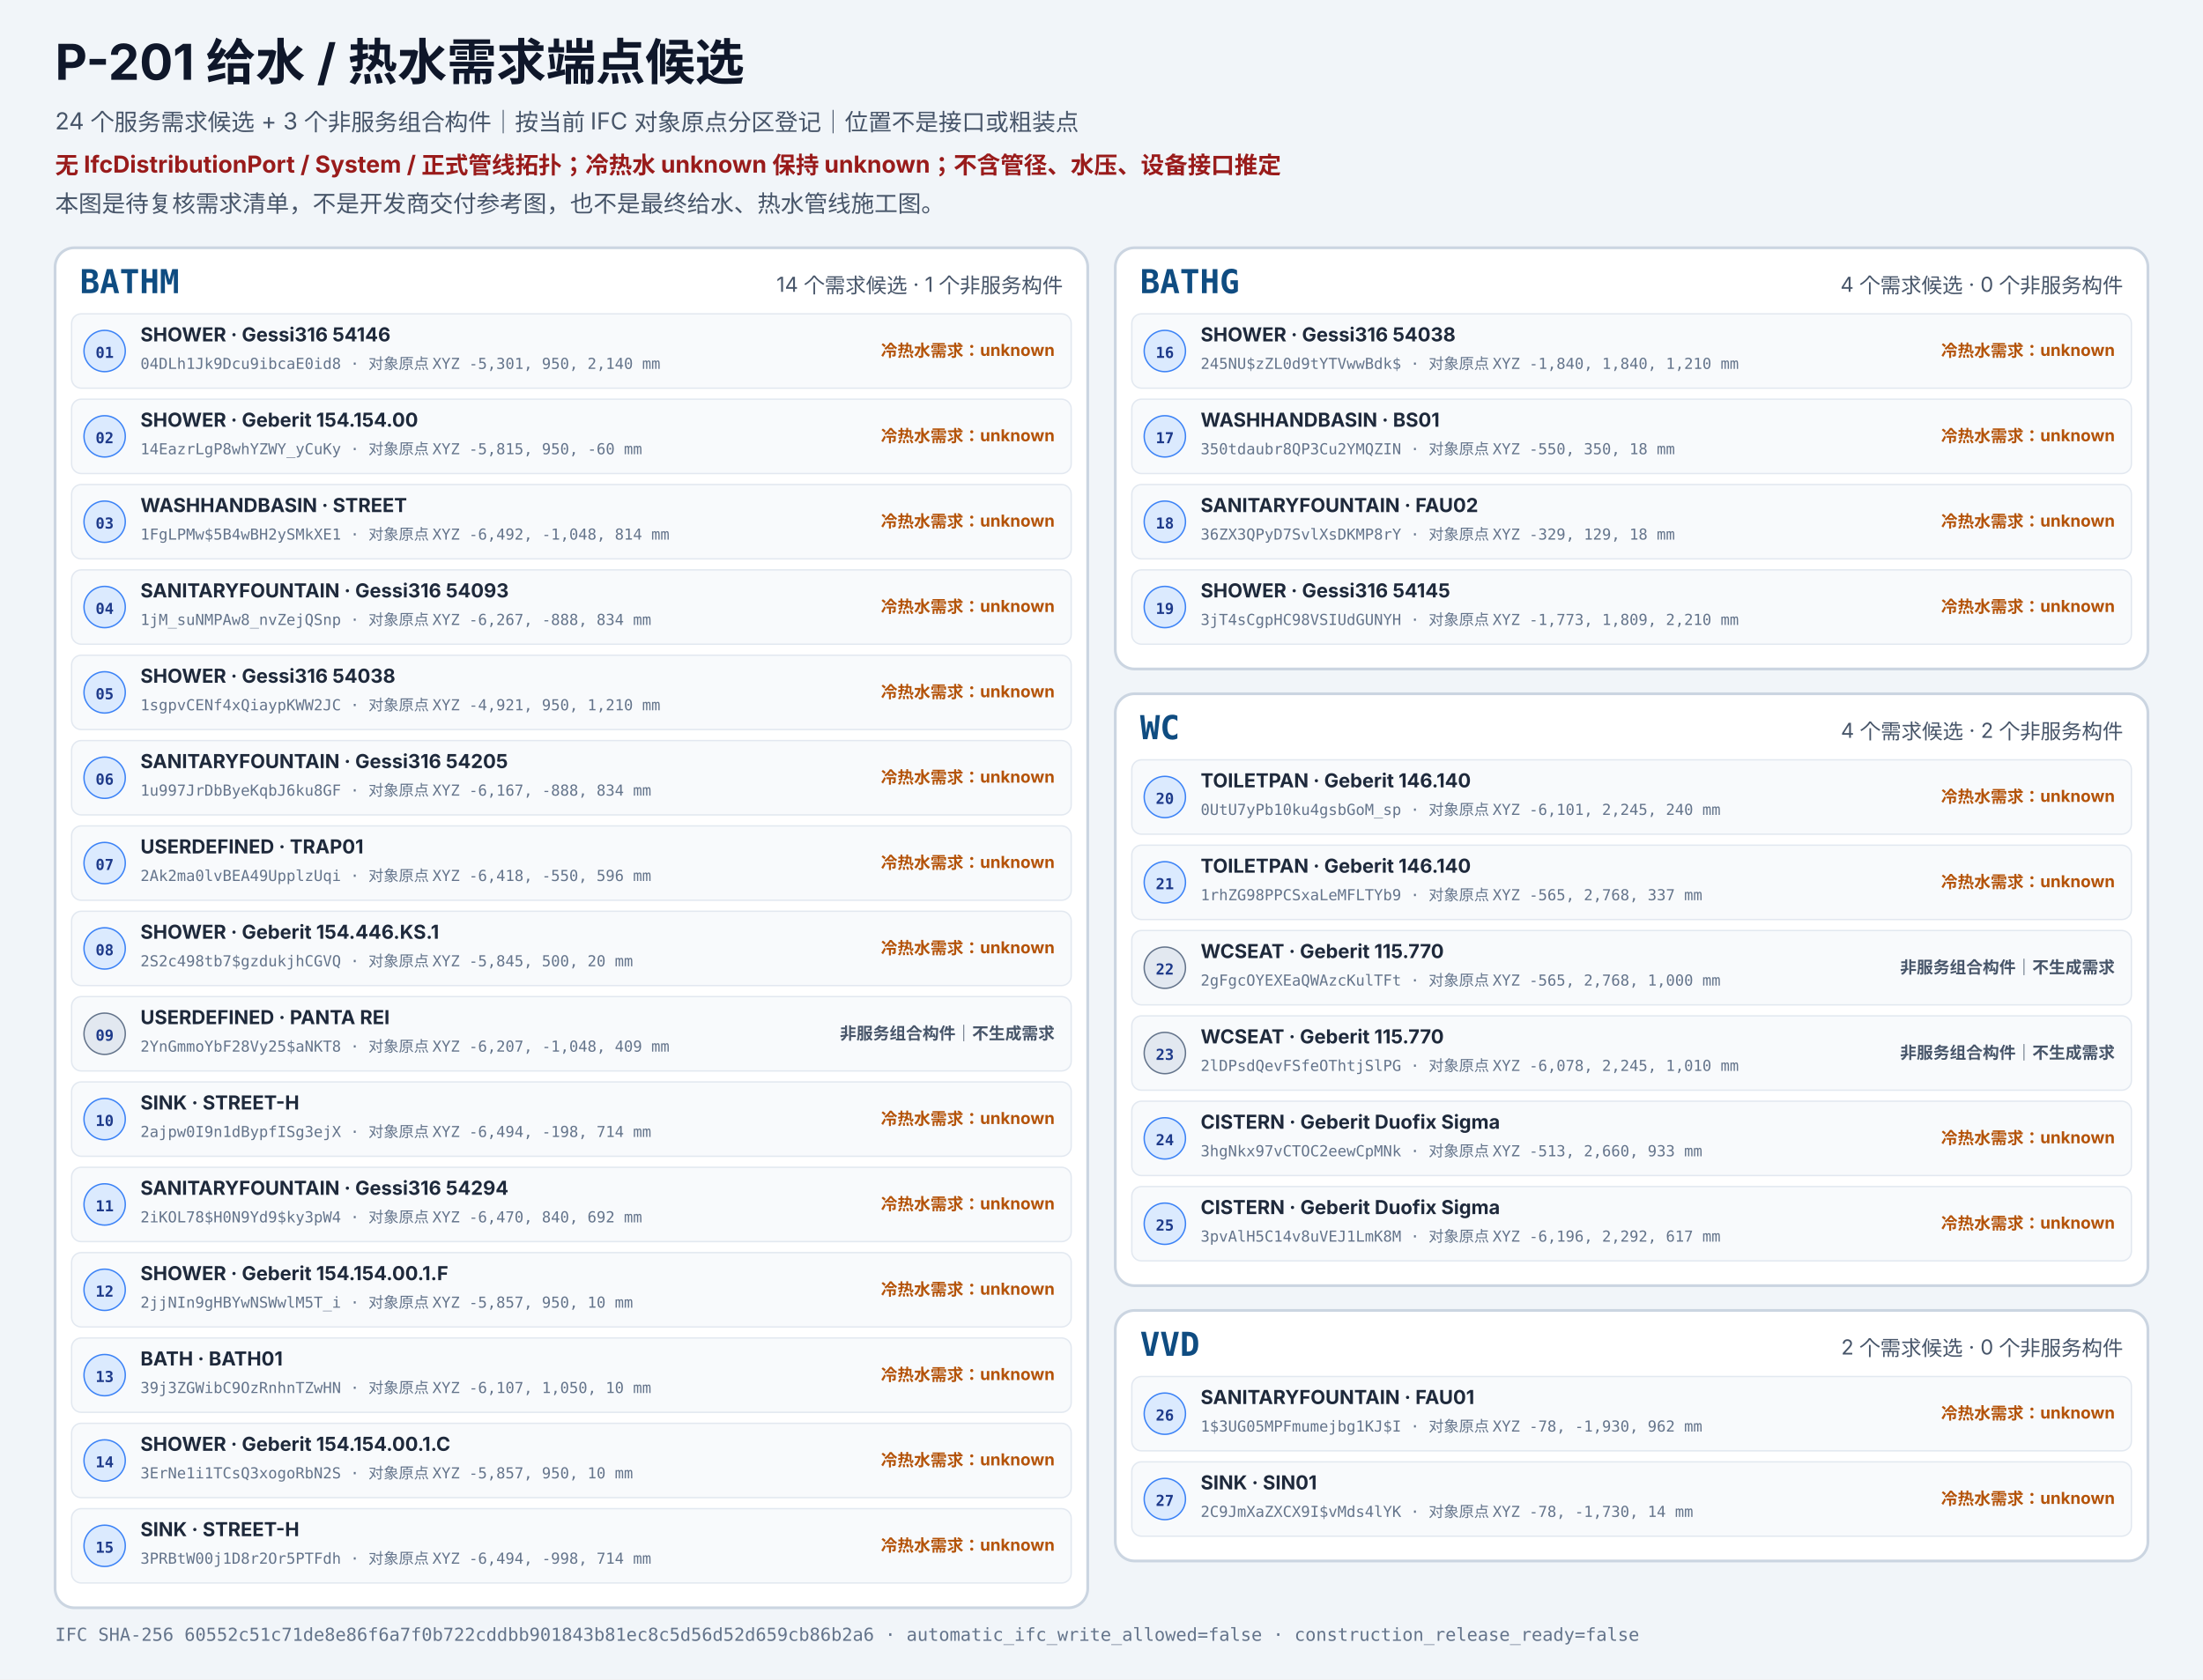
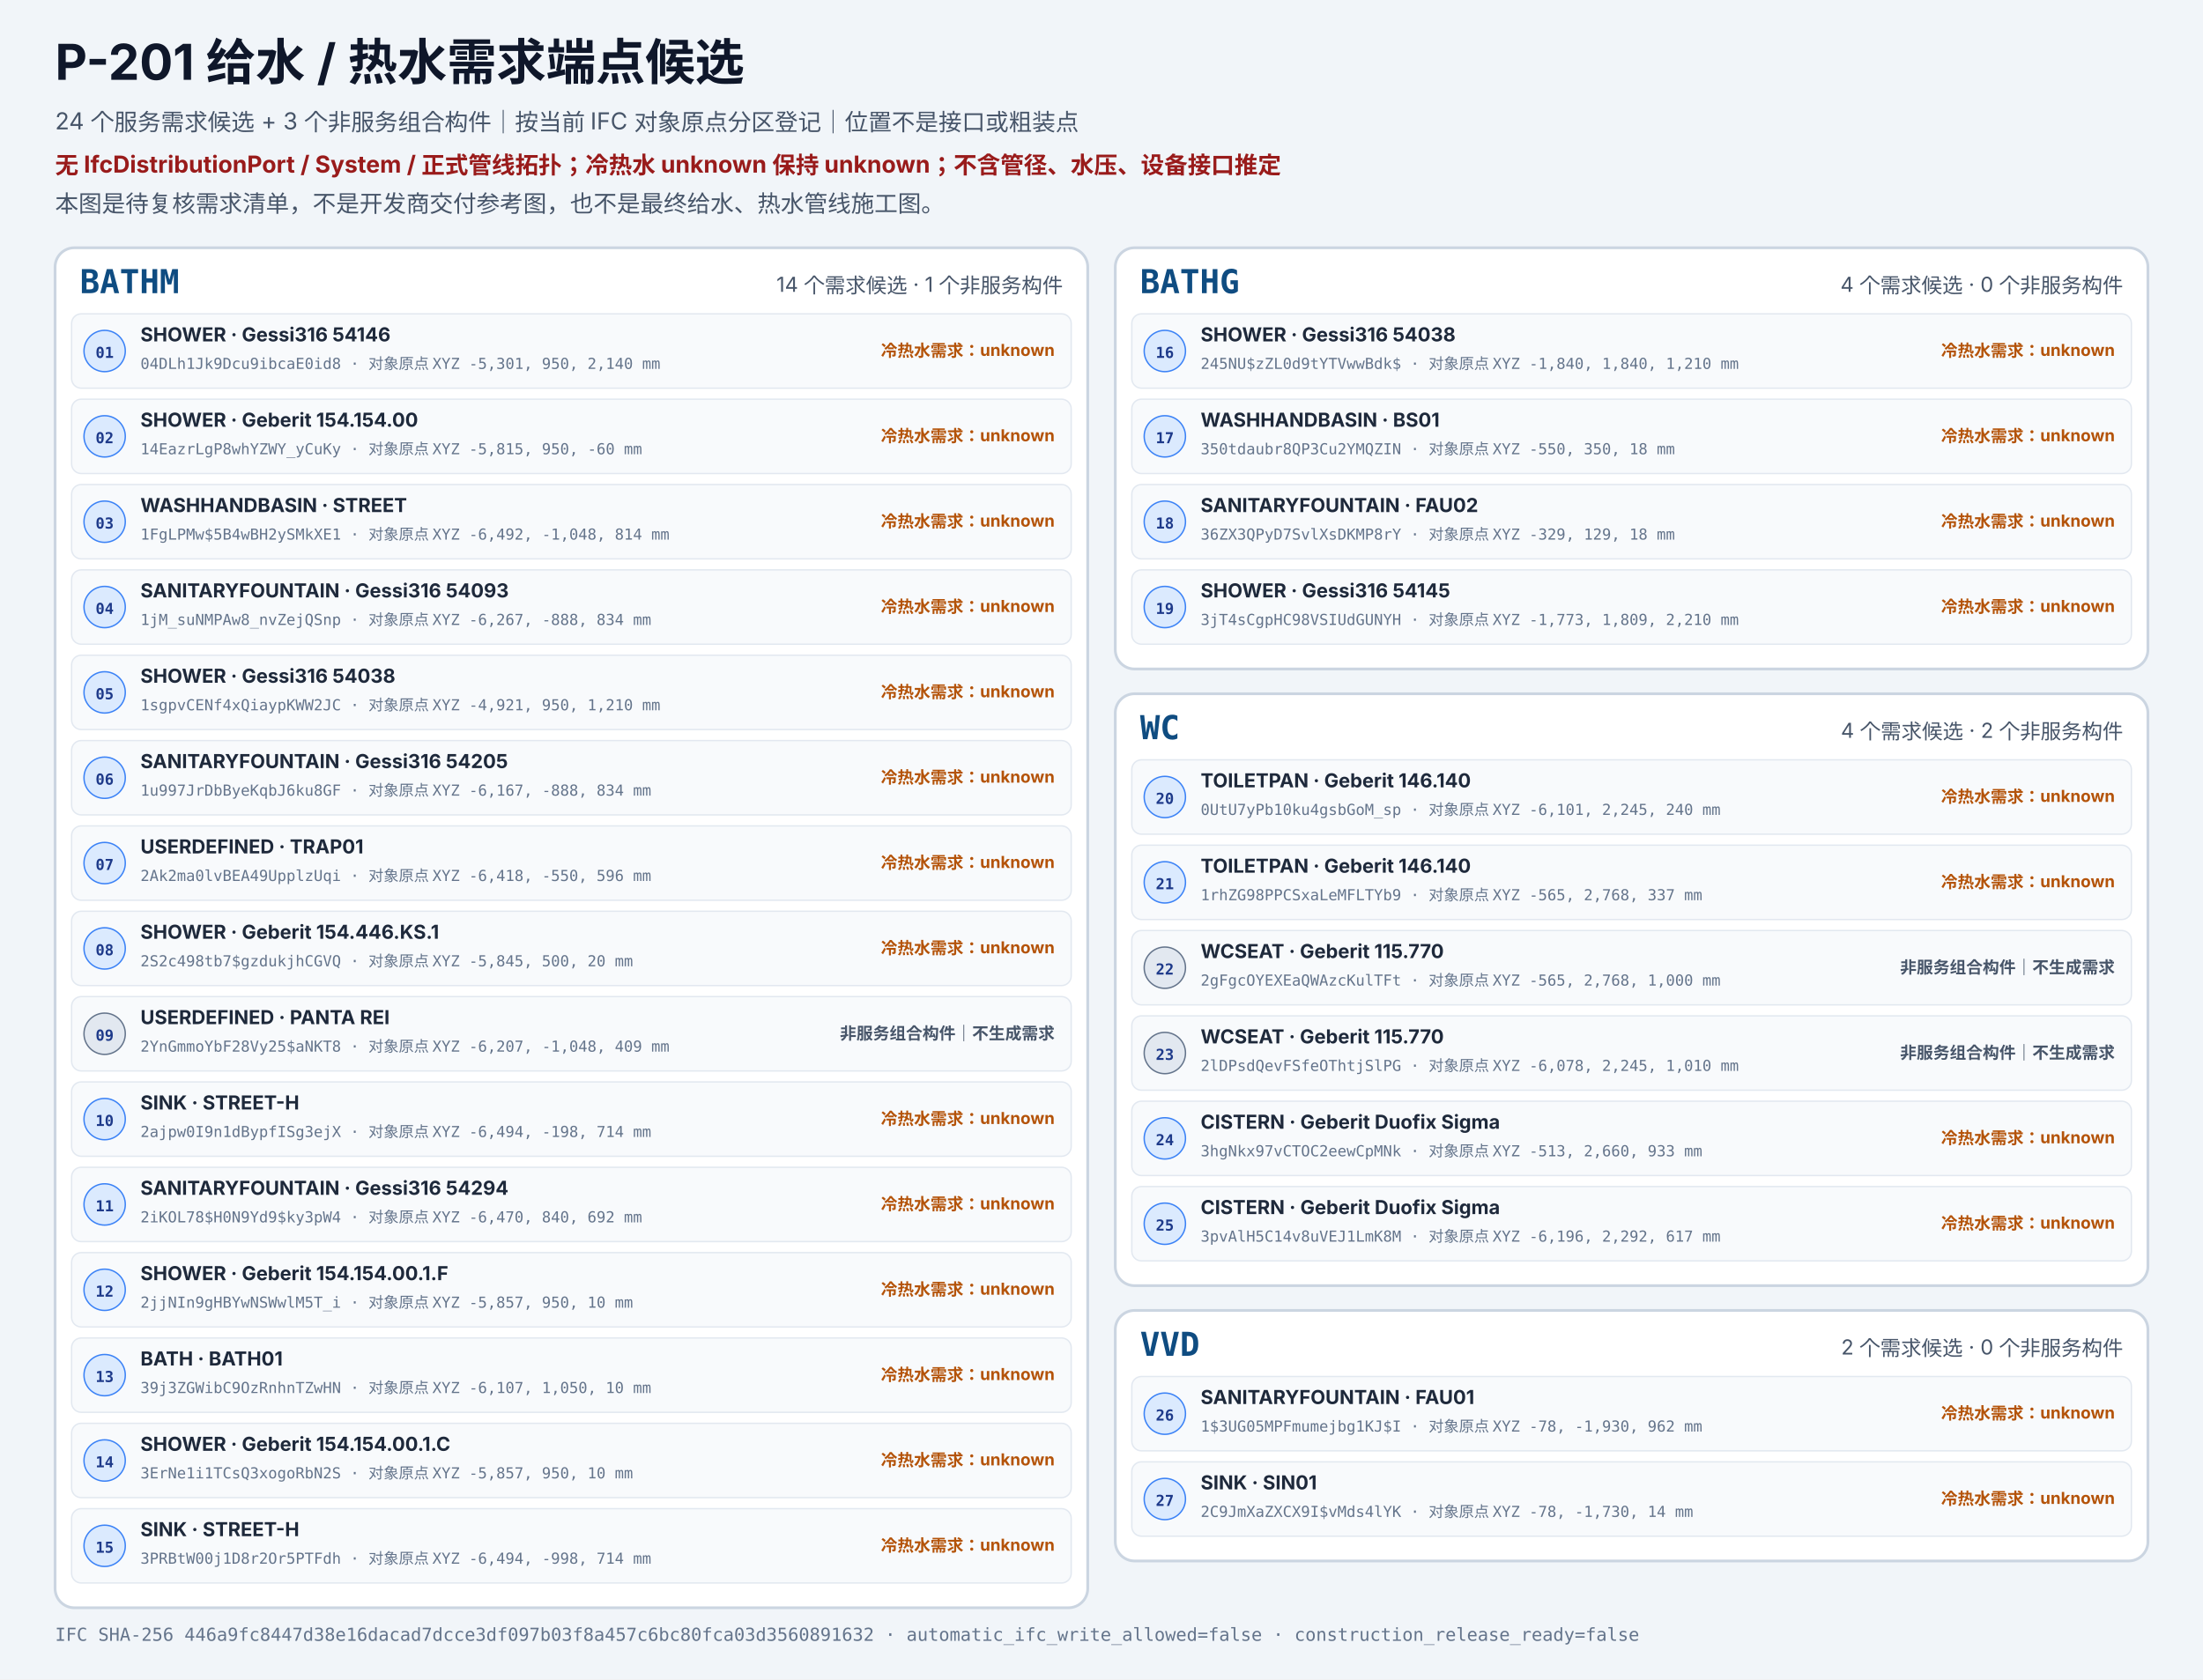
<svg xmlns="http://www.w3.org/2000/svg" width="1600" height="1220" viewBox="0 0 1600 1220">
  <style>
.bg{fill:#f1f5f9}.panel{fill:#fff;stroke:#cbd5e1;stroke-width:2}.endpoint{fill:#f8fafc;stroke:#e2e8f0}
.title{font:700 36px -apple-system,BlinkMacSystemFont,"PingFang SC",sans-serif;fill:#0f172a}
.meta{font:17px -apple-system,BlinkMacSystemFont,"PingFang SC",sans-serif;fill:#475569}
.warning{font:700 17px -apple-system,BlinkMacSystemFont,"PingFang SC",sans-serif;fill:#991b1b}
.room{font:700 24px ui-monospace,SFMono-Regular,monospace;fill:#0f4c81}.room-count{font:15px -apple-system,"PingFang SC",sans-serif;fill:#475569}
.service-badge{fill:#dbeafe;stroke:#3b82f6}.component-badge{fill:#e2e8f0;stroke:#64748b}
.badge-text{font:700 11px ui-monospace,monospace;fill:#1e3a8a;text-anchor:middle}
.endpoint-title{font:700 14px -apple-system,"PingFang SC",sans-serif;fill:#1e293b}
.endpoint-meta{font:11px ui-monospace,SFMono-Regular,monospace;fill:#64748b}
.unknown{font:700 12px -apple-system,"PingFang SC",sans-serif;fill:#b45309}.component{font:700 12px -apple-system,"PingFang SC",sans-serif;fill:#475569}
.footer{font:13px ui-monospace,SFMono-Regular,monospace;fill:#64748b}
</style>
  <rect class="bg" width="1600" height="1220" />
  <text class="title" x="40" y="58">P-201 给水 / 热水需求端点候选</text>
  <text class="meta" x="40" y="94">24 个服务需求候选 + 3 个非服务组合构件｜按当前 IFC 对象原点分区登记｜位置不是接口或粗装点</text>
  <text class="warning" x="40" y="126">无 IfcDistributionPort / System / 正式管线拓扑；冷热水 unknown 保持 unknown；不含管径、水压、设备接口推定</text>
  <text class="meta" x="40" y="154">本图是待复核需求清单，不是开发商交付参考图，也不是最终给水、热水管线施工图。</text>
  <rect class="panel" x="40" y="180" width="750" height="988" rx="14" />
  <text class="room" x="58" y="213">BATHM</text>
  <text class="room-count" x="772" y="212" text-anchor="end">14 个需求候选 · 1 个非服务构件</text>
  <g data-global-id="04DLh1Jk9Dcu9ibcaE0id8" data-service-demand="true">
    <rect class="endpoint" x="52" y="228" width="726" height="54" rx="7" />
    <circle class="service-badge" cx="76" cy="255" r="15" />
    <text class="badge-text" x="76" y="260">01</text>
    <text class="endpoint-title" x="102" y="248">SHOWER · Gessi316 54146</text>
    <text class="endpoint-meta" x="102" y="268">04DLh1Jk9Dcu9ibcaE0id8 · 对象原点 XYZ -5,301, 950, 2,140 mm</text>
    <text class="unknown" x="766" y="259" text-anchor="end">冷热水需求：unknown</text>
  </g>
  <g data-global-id="14EazrLgP8whYZWY_yCuKy" data-service-demand="true">
    <rect class="endpoint" x="52" y="290" width="726" height="54" rx="7" />
    <circle class="service-badge" cx="76" cy="317" r="15" />
    <text class="badge-text" x="76" y="322">02</text>
    <text class="endpoint-title" x="102" y="310">SHOWER · Geberit 154.154.00</text>
    <text class="endpoint-meta" x="102" y="330">14EazrLgP8whYZWY_yCuKy · 对象原点 XYZ -5,815, 950, -60 mm</text>
    <text class="unknown" x="766" y="321" text-anchor="end">冷热水需求：unknown</text>
  </g>
  <g data-global-id="1FgLPMw$5B4wBH2ySMkXE1" data-service-demand="true">
    <rect class="endpoint" x="52" y="352" width="726" height="54" rx="7" />
    <circle class="service-badge" cx="76" cy="379" r="15" />
    <text class="badge-text" x="76" y="384">03</text>
    <text class="endpoint-title" x="102" y="372">WASHHANDBASIN · STREET</text>
    <text class="endpoint-meta" x="102" y="392">1FgLPMw$5B4wBH2ySMkXE1 · 对象原点 XYZ -6,492, -1,048, 814 mm</text>
    <text class="unknown" x="766" y="383" text-anchor="end">冷热水需求：unknown</text>
  </g>
  <g data-global-id="1jM_suNMPAw8_nvZejQSnp" data-service-demand="true">
    <rect class="endpoint" x="52" y="414" width="726" height="54" rx="7" />
    <circle class="service-badge" cx="76" cy="441" r="15" />
    <text class="badge-text" x="76" y="446">04</text>
    <text class="endpoint-title" x="102" y="434">SANITARYFOUNTAIN · Gessi316 54093</text>
    <text class="endpoint-meta" x="102" y="454">1jM_suNMPAw8_nvZejQSnp · 对象原点 XYZ -6,267, -888, 834 mm</text>
    <text class="unknown" x="766" y="445" text-anchor="end">冷热水需求：unknown</text>
  </g>
  <g data-global-id="1sgpvCENf4xQiaypKWW2JC" data-service-demand="true">
    <rect class="endpoint" x="52" y="476" width="726" height="54" rx="7" />
    <circle class="service-badge" cx="76" cy="503" r="15" />
    <text class="badge-text" x="76" y="508">05</text>
    <text class="endpoint-title" x="102" y="496">SHOWER · Gessi316 54038</text>
    <text class="endpoint-meta" x="102" y="516">1sgpvCENf4xQiaypKWW2JC · 对象原点 XYZ -4,921, 950, 1,210 mm</text>
    <text class="unknown" x="766" y="507" text-anchor="end">冷热水需求：unknown</text>
  </g>
  <g data-global-id="1u997JrDbByeKqbJ6ku8GF" data-service-demand="true">
    <rect class="endpoint" x="52" y="538" width="726" height="54" rx="7" />
    <circle class="service-badge" cx="76" cy="565" r="15" />
    <text class="badge-text" x="76" y="570">06</text>
    <text class="endpoint-title" x="102" y="558">SANITARYFOUNTAIN · Gessi316 54205</text>
    <text class="endpoint-meta" x="102" y="578">1u997JrDbByeKqbJ6ku8GF · 对象原点 XYZ -6,167, -888, 834 mm</text>
    <text class="unknown" x="766" y="569" text-anchor="end">冷热水需求：unknown</text>
  </g>
  <g data-global-id="2Ak2ma0lvBEA49UpplzUqi" data-service-demand="true">
    <rect class="endpoint" x="52" y="600" width="726" height="54" rx="7" />
    <circle class="service-badge" cx="76" cy="627" r="15" />
    <text class="badge-text" x="76" y="632">07</text>
    <text class="endpoint-title" x="102" y="620">USERDEFINED · TRAP01</text>
    <text class="endpoint-meta" x="102" y="640">2Ak2ma0lvBEA49UpplzUqi · 对象原点 XYZ -6,418, -550, 596 mm</text>
    <text class="unknown" x="766" y="631" text-anchor="end">冷热水需求：unknown</text>
  </g>
  <g data-global-id="2S2c498tb7$gzdukjhCGVQ" data-service-demand="true">
    <rect class="endpoint" x="52" y="662" width="726" height="54" rx="7" />
    <circle class="service-badge" cx="76" cy="689" r="15" />
    <text class="badge-text" x="76" y="694">08</text>
    <text class="endpoint-title" x="102" y="682">SHOWER · Geberit 154.446.KS.1</text>
    <text class="endpoint-meta" x="102" y="702">2S2c498tb7$gzdukjhCGVQ · 对象原点 XYZ -5,845, 500, 20 mm</text>
    <text class="unknown" x="766" y="693" text-anchor="end">冷热水需求：unknown</text>
  </g>
  <g data-global-id="2YnGmmoYbF28Vy25$aNKT8" data-service-demand="false">
    <rect class="endpoint" x="52" y="724" width="726" height="54" rx="7" />
    <circle class="component-badge" cx="76" cy="751" r="15" />
    <text class="badge-text" x="76" y="756">09</text>
    <text class="endpoint-title" x="102" y="744">USERDEFINED · PANTA REI</text>
    <text class="endpoint-meta" x="102" y="764">2YnGmmoYbF28Vy25$aNKT8 · 对象原点 XYZ -6,207, -1,048, 409 mm</text>
    <text class="component" x="766" y="755" text-anchor="end">非服务组合构件｜不生成需求</text>
  </g>
  <g data-global-id="2ajpw0I9n1dBypfISg3ejX" data-service-demand="true">
    <rect class="endpoint" x="52" y="786" width="726" height="54" rx="7" />
    <circle class="service-badge" cx="76" cy="813" r="15" />
    <text class="badge-text" x="76" y="818">10</text>
    <text class="endpoint-title" x="102" y="806">SINK · STREET-H</text>
    <text class="endpoint-meta" x="102" y="826">2ajpw0I9n1dBypfISg3ejX · 对象原点 XYZ -6,494, -198, 714 mm</text>
    <text class="unknown" x="766" y="817" text-anchor="end">冷热水需求：unknown</text>
  </g>
  <g data-global-id="2iKOL78$H0N9Yd9$ky3pW4" data-service-demand="true">
    <rect class="endpoint" x="52" y="848" width="726" height="54" rx="7" />
    <circle class="service-badge" cx="76" cy="875" r="15" />
    <text class="badge-text" x="76" y="880">11</text>
    <text class="endpoint-title" x="102" y="868">SANITARYFOUNTAIN · Gessi316 54294</text>
    <text class="endpoint-meta" x="102" y="888">2iKOL78$H0N9Yd9$ky3pW4 · 对象原点 XYZ -6,470, 840, 692 mm</text>
    <text class="unknown" x="766" y="879" text-anchor="end">冷热水需求：unknown</text>
  </g>
  <g data-global-id="2jjNIn9gHBYwNSWwlM5T_i" data-service-demand="true">
    <rect class="endpoint" x="52" y="910" width="726" height="54" rx="7" />
    <circle class="service-badge" cx="76" cy="937" r="15" />
    <text class="badge-text" x="76" y="942">12</text>
    <text class="endpoint-title" x="102" y="930">SHOWER · Geberit 154.154.00.1.F</text>
    <text class="endpoint-meta" x="102" y="950">2jjNIn9gHBYwNSWwlM5T_i · 对象原点 XYZ -5,857, 950, 10 mm</text>
    <text class="unknown" x="766" y="941" text-anchor="end">冷热水需求：unknown</text>
  </g>
  <g data-global-id="39j3ZGWibC9OzRnhnTZwHN" data-service-demand="true">
    <rect class="endpoint" x="52" y="972" width="726" height="54" rx="7" />
    <circle class="service-badge" cx="76" cy="999" r="15" />
    <text class="badge-text" x="76" y="1004">13</text>
    <text class="endpoint-title" x="102" y="992">BATH · BATH01</text>
    <text class="endpoint-meta" x="102" y="1012">39j3ZGWibC9OzRnhnTZwHN · 对象原点 XYZ -6,107, 1,050, 10 mm</text>
    <text class="unknown" x="766" y="1003" text-anchor="end">冷热水需求：unknown</text>
  </g>
  <g data-global-id="3ErNe1i1TCsQ3xogoRbN2S" data-service-demand="true">
    <rect class="endpoint" x="52" y="1034" width="726" height="54" rx="7" />
    <circle class="service-badge" cx="76" cy="1061" r="15" />
    <text class="badge-text" x="76" y="1066">14</text>
    <text class="endpoint-title" x="102" y="1054">SHOWER · Geberit 154.154.00.1.C</text>
    <text class="endpoint-meta" x="102" y="1074">3ErNe1i1TCsQ3xogoRbN2S · 对象原点 XYZ -5,857, 950, 10 mm</text>
    <text class="unknown" x="766" y="1065" text-anchor="end">冷热水需求：unknown</text>
  </g>
  <g data-global-id="3PRBtW00j1D8r2Or5PTFdh" data-service-demand="true">
    <rect class="endpoint" x="52" y="1096" width="726" height="54" rx="7" />
    <circle class="service-badge" cx="76" cy="1123" r="15" />
    <text class="badge-text" x="76" y="1128">15</text>
    <text class="endpoint-title" x="102" y="1116">SINK · STREET-H</text>
    <text class="endpoint-meta" x="102" y="1136">3PRBtW00j1D8r2Or5PTFdh · 对象原点 XYZ -6,494, -998, 714 mm</text>
    <text class="unknown" x="766" y="1127" text-anchor="end">冷热水需求：unknown</text>
  </g>
  <rect class="panel" x="810" y="180" width="750" height="306" rx="14" />
  <text class="room" x="828" y="213">BATHG</text>
  <text class="room-count" x="1542" y="212" text-anchor="end">4 个需求候选 · 0 个非服务构件</text>
  <g data-global-id="245NU$zZL0d9tYTVwwBdk$" data-service-demand="true">
    <rect class="endpoint" x="822" y="228" width="726" height="54" rx="7" />
    <circle class="service-badge" cx="846" cy="255" r="15" />
    <text class="badge-text" x="846" y="260">16</text>
    <text class="endpoint-title" x="872" y="248">SHOWER · Gessi316 54038</text>
    <text class="endpoint-meta" x="872" y="268">245NU$zZL0d9tYTVwwBdk$ · 对象原点 XYZ -1,840, 1,840, 1,210 mm</text>
    <text class="unknown" x="1536" y="259" text-anchor="end">冷热水需求：unknown</text>
  </g>
  <g data-global-id="350tdaubr8QP3Cu2YMQZIN" data-service-demand="true">
    <rect class="endpoint" x="822" y="290" width="726" height="54" rx="7" />
    <circle class="service-badge" cx="846" cy="317" r="15" />
    <text class="badge-text" x="846" y="322">17</text>
    <text class="endpoint-title" x="872" y="310">WASHHANDBASIN · BS01</text>
    <text class="endpoint-meta" x="872" y="330">350tdaubr8QP3Cu2YMQZIN · 对象原点 XYZ -550, 350, 18 mm</text>
    <text class="unknown" x="1536" y="321" text-anchor="end">冷热水需求：unknown</text>
  </g>
  <g data-global-id="36ZX3QPyD7SvlXsDKMP8rY" data-service-demand="true">
    <rect class="endpoint" x="822" y="352" width="726" height="54" rx="7" />
    <circle class="service-badge" cx="846" cy="379" r="15" />
    <text class="badge-text" x="846" y="384">18</text>
    <text class="endpoint-title" x="872" y="372">SANITARYFOUNTAIN · FAU02</text>
    <text class="endpoint-meta" x="872" y="392">36ZX3QPyD7SvlXsDKMP8rY · 对象原点 XYZ -329, 129, 18 mm</text>
    <text class="unknown" x="1536" y="383" text-anchor="end">冷热水需求：unknown</text>
  </g>
  <g data-global-id="3jT4sCgpHC98VSIUdGUNYH" data-service-demand="true">
    <rect class="endpoint" x="822" y="414" width="726" height="54" rx="7" />
    <circle class="service-badge" cx="846" cy="441" r="15" />
    <text class="badge-text" x="846" y="446">19</text>
    <text class="endpoint-title" x="872" y="434">SHOWER · Gessi316 54145</text>
    <text class="endpoint-meta" x="872" y="454">3jT4sCgpHC98VSIUdGUNYH · 对象原点 XYZ -1,773, 1,809, 2,210 mm</text>
    <text class="unknown" x="1536" y="445" text-anchor="end">冷热水需求：unknown</text>
  </g>
  <rect class="panel" x="810" y="504" width="750" height="430" rx="14" />
  <text class="room" x="828" y="537">WC</text>
  <text class="room-count" x="1542" y="536" text-anchor="end">4 个需求候选 · 2 个非服务构件</text>
  <g data-global-id="0UtU7yPb10ku4gsbGoM_sp" data-service-demand="true">
    <rect class="endpoint" x="822" y="552" width="726" height="54" rx="7" />
    <circle class="service-badge" cx="846" cy="579" r="15" />
    <text class="badge-text" x="846" y="584">20</text>
    <text class="endpoint-title" x="872" y="572">TOILETPAN · Geberit 146.140</text>
    <text class="endpoint-meta" x="872" y="592">0UtU7yPb10ku4gsbGoM_sp · 对象原点 XYZ -6,101, 2,245, 240 mm</text>
    <text class="unknown" x="1536" y="583" text-anchor="end">冷热水需求：unknown</text>
  </g>
  <g data-global-id="1rhZG98PPCSxaLeMFLTYb9" data-service-demand="true">
    <rect class="endpoint" x="822" y="614" width="726" height="54" rx="7" />
    <circle class="service-badge" cx="846" cy="641" r="15" />
    <text class="badge-text" x="846" y="646">21</text>
    <text class="endpoint-title" x="872" y="634">TOILETPAN · Geberit 146.140</text>
    <text class="endpoint-meta" x="872" y="654">1rhZG98PPCSxaLeMFLTYb9 · 对象原点 XYZ -565, 2,768, 337 mm</text>
    <text class="unknown" x="1536" y="645" text-anchor="end">冷热水需求：unknown</text>
  </g>
  <g data-global-id="2gFgcOYEXEaQWAzcKulTFt" data-service-demand="false">
    <rect class="endpoint" x="822" y="676" width="726" height="54" rx="7" />
    <circle class="component-badge" cx="846" cy="703" r="15" />
    <text class="badge-text" x="846" y="708">22</text>
    <text class="endpoint-title" x="872" y="696">WCSEAT · Geberit 115.770</text>
    <text class="endpoint-meta" x="872" y="716">2gFgcOYEXEaQWAzcKulTFt · 对象原点 XYZ -565, 2,768, 1,000 mm</text>
    <text class="component" x="1536" y="707" text-anchor="end">非服务组合构件｜不生成需求</text>
  </g>
  <g data-global-id="2lDPsdQevFSfeOThtjSlPG" data-service-demand="false">
    <rect class="endpoint" x="822" y="738" width="726" height="54" rx="7" />
    <circle class="component-badge" cx="846" cy="765" r="15" />
    <text class="badge-text" x="846" y="770">23</text>
    <text class="endpoint-title" x="872" y="758">WCSEAT · Geberit 115.770</text>
    <text class="endpoint-meta" x="872" y="778">2lDPsdQevFSfeOThtjSlPG · 对象原点 XYZ -6,078, 2,245, 1,010 mm</text>
    <text class="component" x="1536" y="769" text-anchor="end">非服务组合构件｜不生成需求</text>
  </g>
  <g data-global-id="3hgNkx97vCTOC2eewCpMNk" data-service-demand="true">
    <rect class="endpoint" x="822" y="800" width="726" height="54" rx="7" />
    <circle class="service-badge" cx="846" cy="827" r="15" />
    <text class="badge-text" x="846" y="832">24</text>
    <text class="endpoint-title" x="872" y="820">CISTERN · Geberit Duofix Sigma</text>
    <text class="endpoint-meta" x="872" y="840">3hgNkx97vCTOC2eewCpMNk · 对象原点 XYZ -513, 2,660, 933 mm</text>
    <text class="unknown" x="1536" y="831" text-anchor="end">冷热水需求：unknown</text>
  </g>
  <g data-global-id="3pvAlH5C14v8uVEJ1LmK8M" data-service-demand="true">
    <rect class="endpoint" x="822" y="862" width="726" height="54" rx="7" />
    <circle class="service-badge" cx="846" cy="889" r="15" />
    <text class="badge-text" x="846" y="894">25</text>
    <text class="endpoint-title" x="872" y="882">CISTERN · Geberit Duofix Sigma</text>
    <text class="endpoint-meta" x="872" y="902">3pvAlH5C14v8uVEJ1LmK8M · 对象原点 XYZ -6,196, 2,292, 617 mm</text>
    <text class="unknown" x="1536" y="893" text-anchor="end">冷热水需求：unknown</text>
  </g>
  <rect class="panel" x="810" y="952" width="750" height="182" rx="14" />
  <text class="room" x="828" y="985">VVD</text>
  <text class="room-count" x="1542" y="984" text-anchor="end">2 个需求候选 · 0 个非服务构件</text>
  <g data-global-id="1$3UG05MPFmumejbg1KJ$I" data-service-demand="true">
    <rect class="endpoint" x="822" y="1000" width="726" height="54" rx="7" />
    <circle class="service-badge" cx="846" cy="1027" r="15" />
    <text class="badge-text" x="846" y="1032">26</text>
    <text class="endpoint-title" x="872" y="1020">SANITARYFOUNTAIN · FAU01</text>
    <text class="endpoint-meta" x="872" y="1040">1$3UG05MPFmumejbg1KJ$I · 对象原点 XYZ -78, -1,930, 962 mm</text>
    <text class="unknown" x="1536" y="1031" text-anchor="end">冷热水需求：unknown</text>
  </g>
  <g data-global-id="2C9JmXaZXCX9I$vMds4lYK" data-service-demand="true">
    <rect class="endpoint" x="822" y="1062" width="726" height="54" rx="7" />
    <circle class="service-badge" cx="846" cy="1089" r="15" />
    <text class="badge-text" x="846" y="1094">27</text>
    <text class="endpoint-title" x="872" y="1082">SINK · SIN01</text>
    <text class="endpoint-meta" x="872" y="1102">2C9JmXaZXCX9I$vMds4lYK · 对象原点 XYZ -78, -1,730, 14 mm</text>
    <text class="unknown" x="1536" y="1093" text-anchor="end">冷热水需求：unknown</text>
  </g>
-   <text class="footer" x="40" y="1192">IFC SHA-256 60552c51c71de8e86f6a7f0b722cddbb901843b81ec8c5d56d52d659cb86b2a6 · automatic_ifc_write_allowed=false · construction_release_ready=false</text>
+   <text class="footer" x="40" y="1192">IFC SHA-256 446a9fc8447d38e16dacad7dcce3df097b03f8a457c6bc80fca03d3560891632 · automatic_ifc_write_allowed=false · construction_release_ready=false</text>
</svg>
